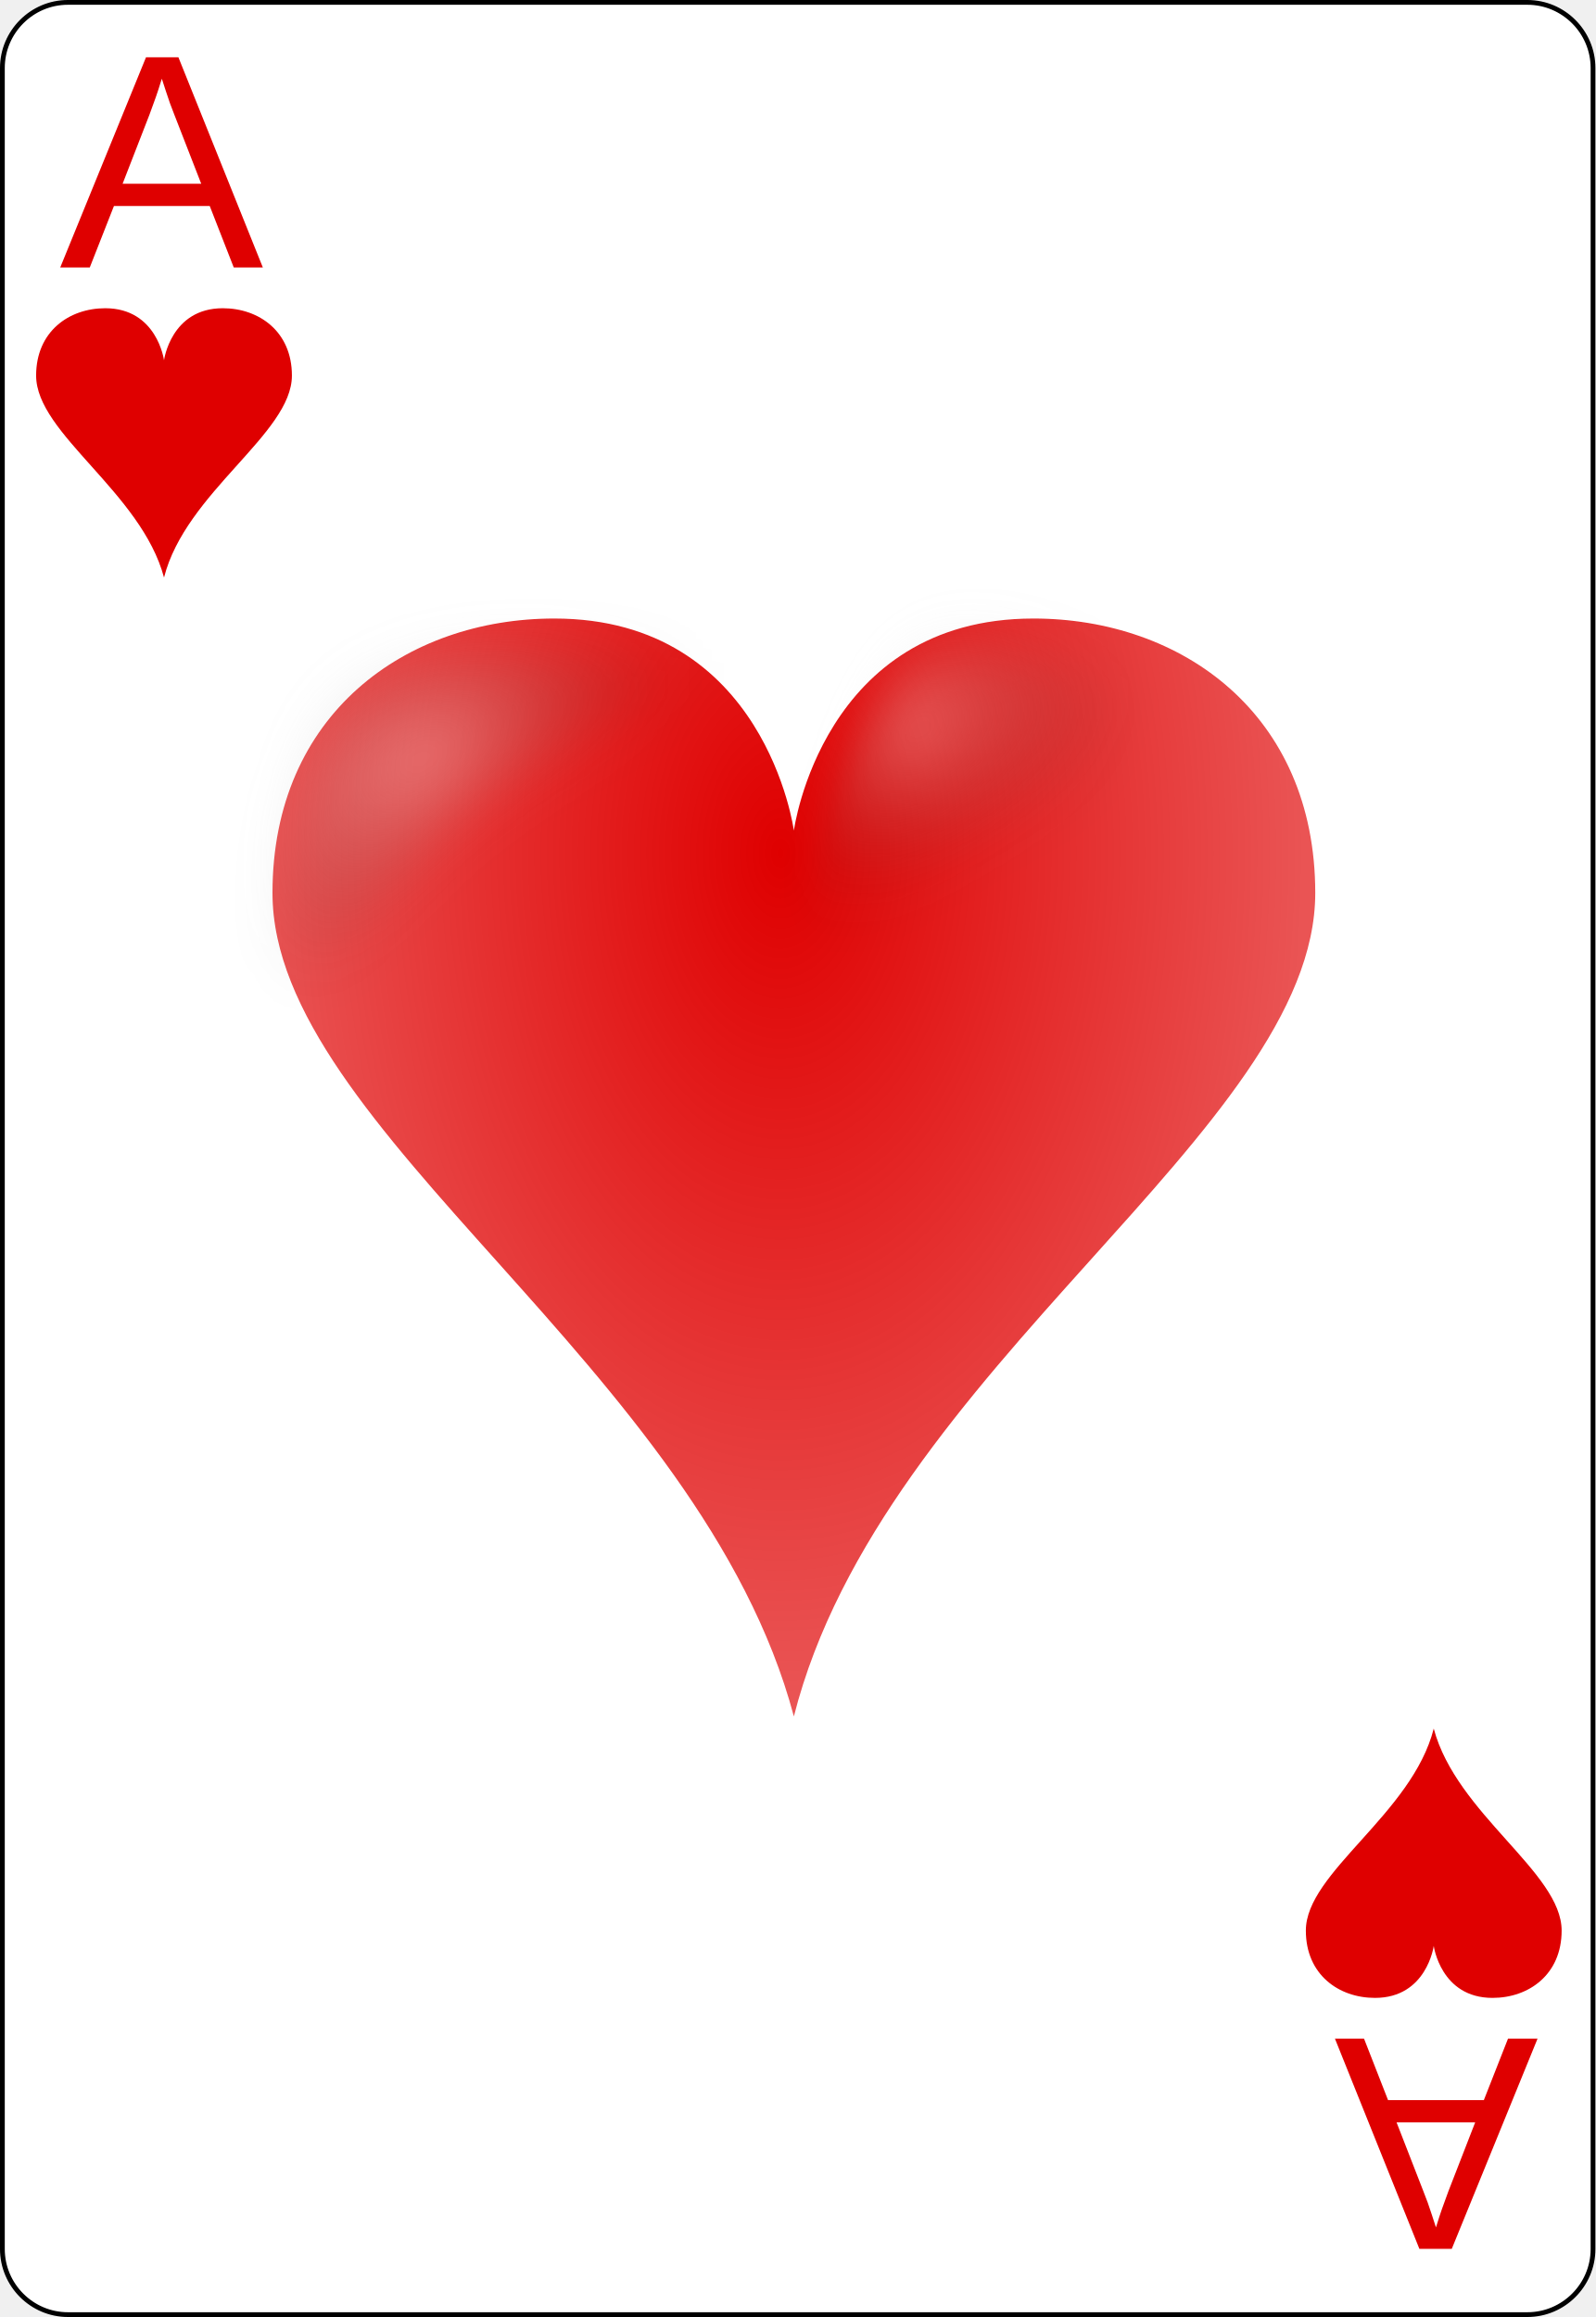
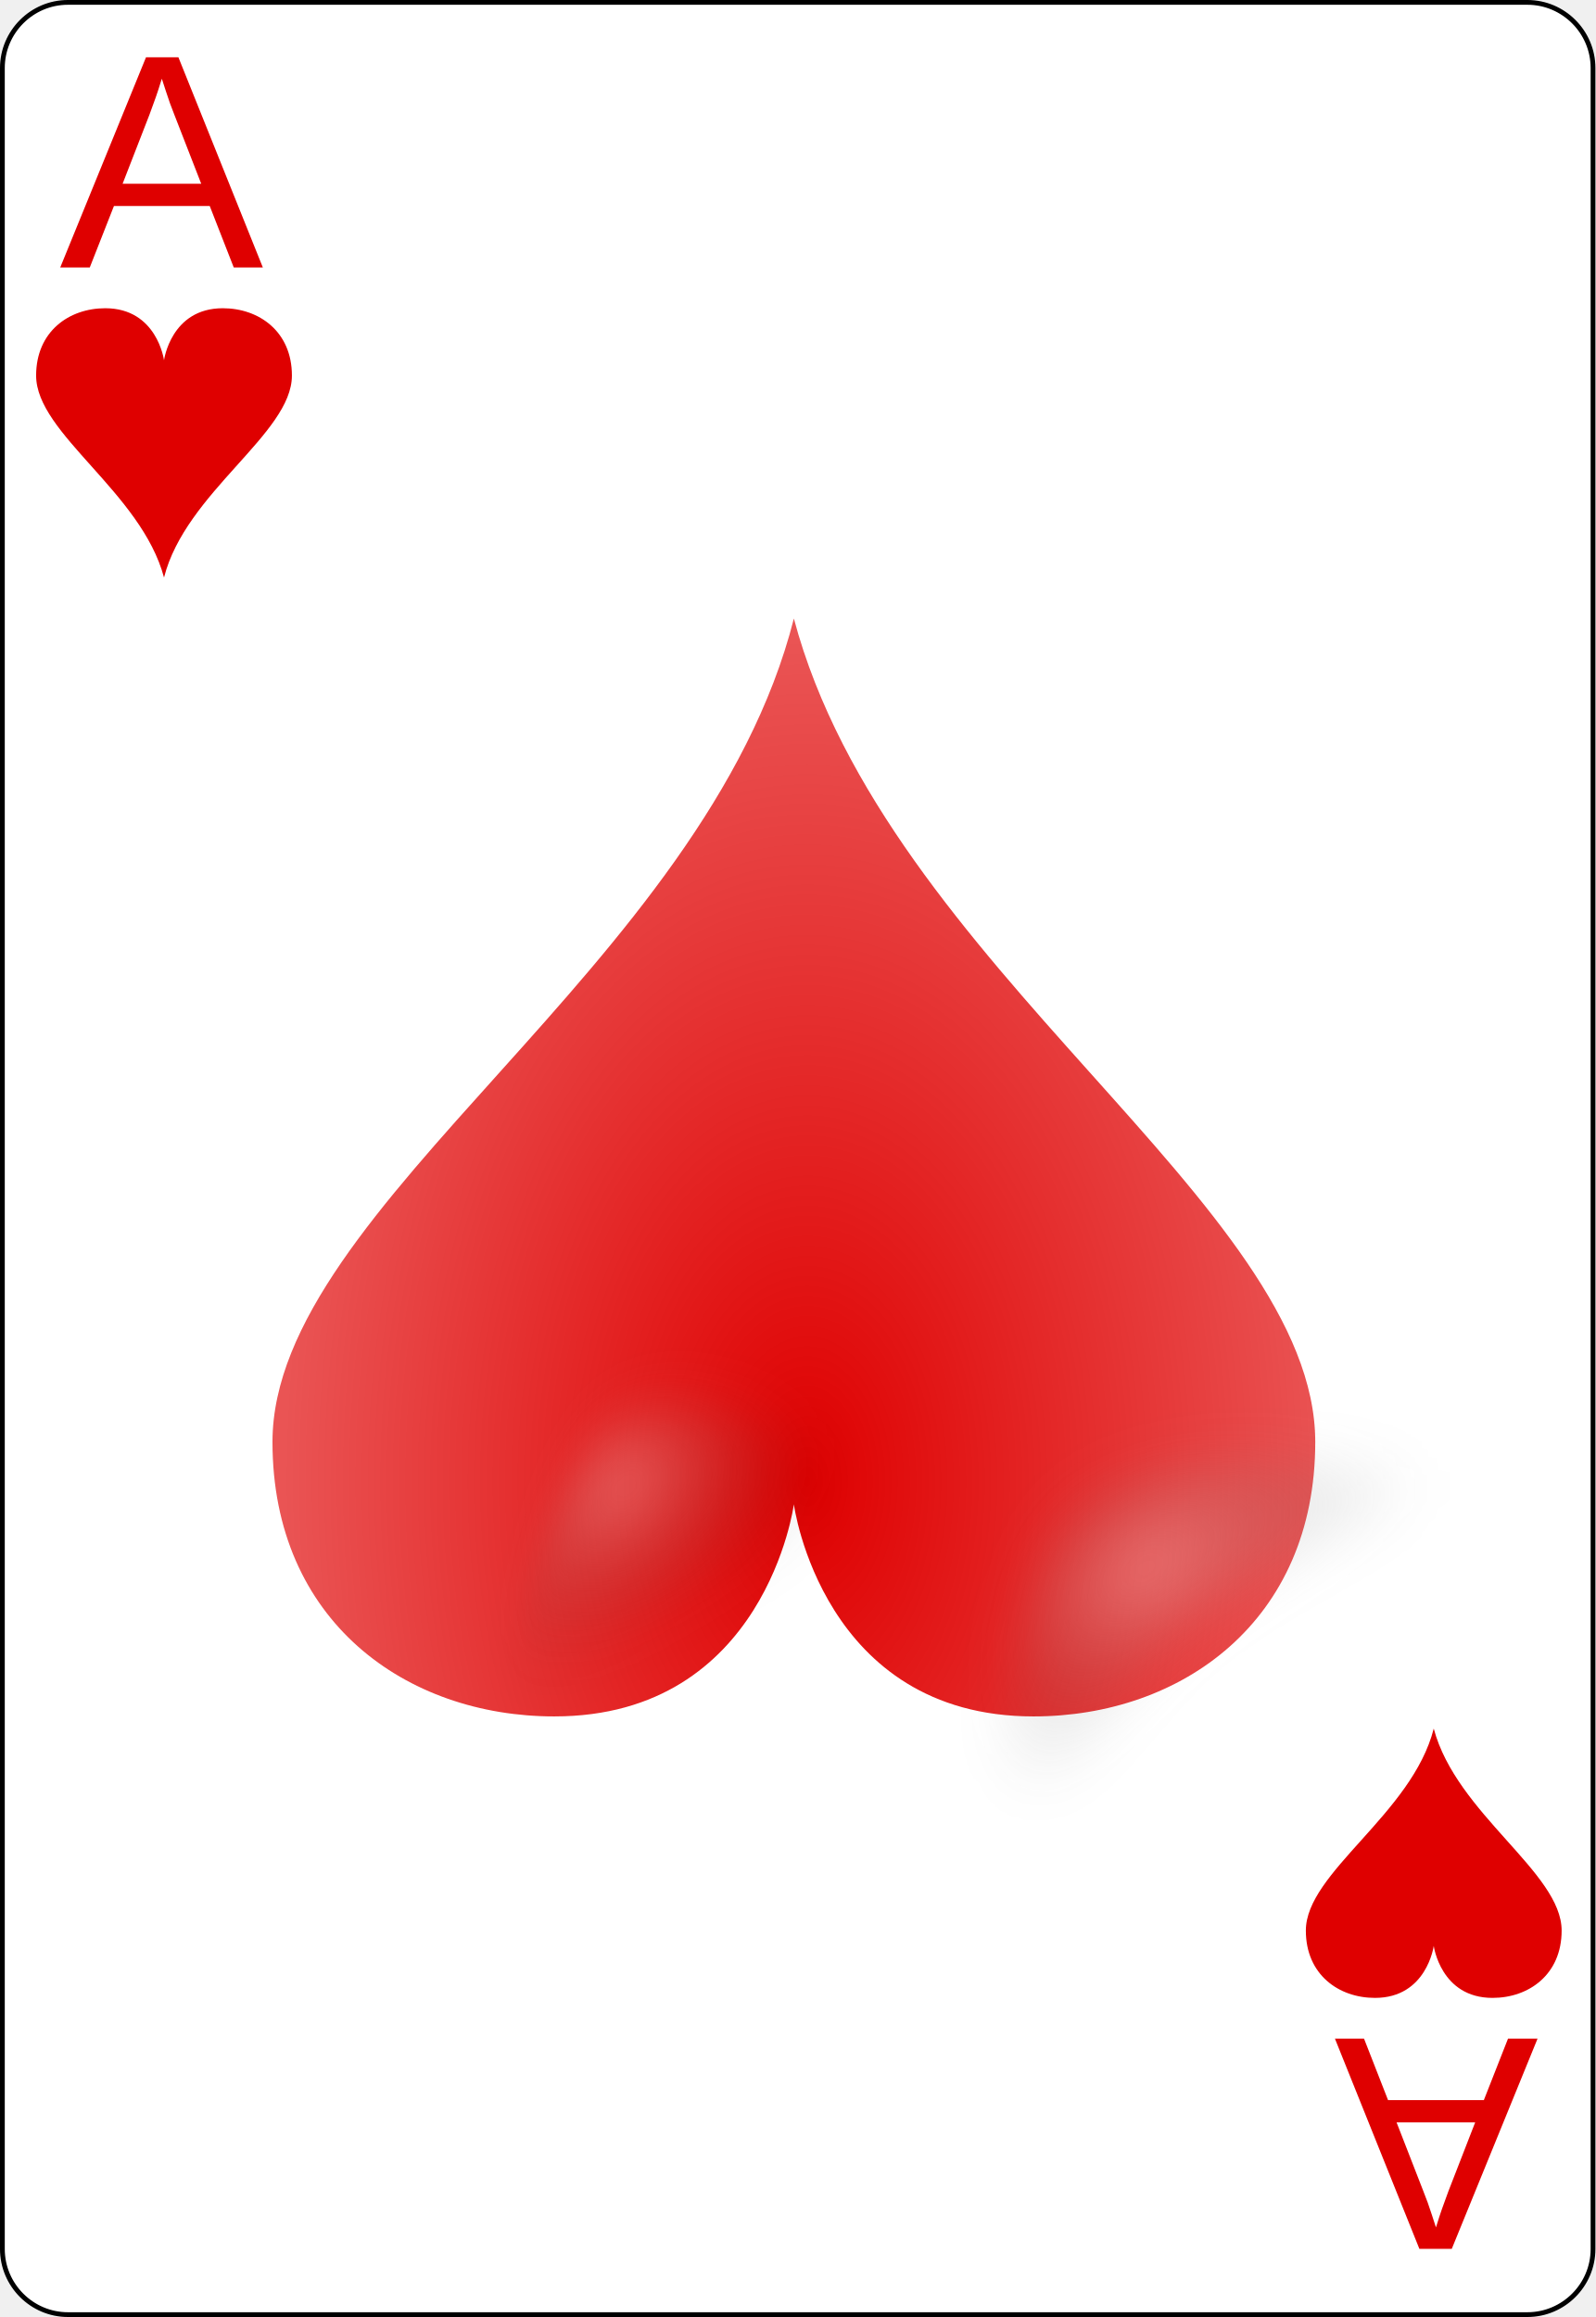
<svg xmlns="http://www.w3.org/2000/svg" xmlns:xlink="http://www.w3.org/1999/xlink" viewBox="0 0 167.087 242.667" xml:space="preserve" id="svg2" version="1.1">
  <defs id="defs41">
    <radialGradient xlink:href="#linearGradient3773" id="radialGradient3781" cx="-0.158" cy="-8.835" fx="-0.158" fy="-8.835" r="8" gradientTransform="matrix(-1.584269,-0.02349808,0.03071979,-2.477574,-0.2485638,-26.71351)" gradientUnits="userSpaceOnUse" />
    <linearGradient id="linearGradient3773">
      <stop style="stop-color:#000000;stop-opacity:1;" offset="0" id="stop3775" />
      <stop style="stop-color:#000000;stop-opacity:0.649;" offset="1" id="stop3777" />
    </linearGradient>
    <radialGradient xlink:href="#linearGradient3773" id="radialGradient3957" cx="-0.158" cy="-8.835" fx="-0.158" fy="-8.835" r="8" gradientTransform="matrix(-1.584269,-0.02349808,0.03071979,-2.477574,-0.2485638,-26.71351)" gradientUnits="userSpaceOnUse" />
    <linearGradient id="linearGradient3959">
      <stop style="stop-color:#000000;stop-opacity:1;" offset="0" id="stop3961" />
      <stop style="stop-color:#000000;stop-opacity:0.649;" offset="1" id="stop3963" />
    </linearGradient>
    <radialGradient r="81.903" fy="509.476" fx="168.025" cy="509.476" cx="168.025" gradientTransform="matrix(1.25656,-0.7774064,0.3366382,0.5361257,-221.2021,359.2426)" gradientUnits="userSpaceOnUse" id="radialGradient3975" xlink:href="#linearGradient3784-4" />
    <linearGradient id="linearGradient3784-4">
      <stop style="stop-color:#ffffff;stop-opacity:0.435;" offset="0" id="stop3786-8" />
      <stop style="stop-color:#000000;stop-opacity:0;" offset="1" id="stop3788-6" />
    </linearGradient>
    <radialGradient xlink:href="#linearGradient3784-4-5" id="radialGradient3929" gradientUnits="userSpaceOnUse" gradientTransform="matrix(1.25656,-0.7774064,0.3366382,0.5361257,-221.2021,359.2426)" cx="168.025" cy="509.476" fx="168.025" fy="509.476" r="81.903" />
    <linearGradient id="linearGradient3784-4-5">
      <stop style="stop-color:#ffffff;stop-opacity:0.489;" offset="0" id="stop3786-8-0" />
      <stop style="stop-color:#000000;stop-opacity:0;" offset="1" id="stop3788-6-3" />
    </linearGradient>
    <radialGradient xlink:href="#linearGradient3784-4-1" id="radialGradient3927" gradientUnits="userSpaceOnUse" gradientTransform="matrix(1.25656,-0.7774064,0.3366382,0.5361257,-221.2021,359.2426)" cx="168.025" cy="509.476" fx="168.025" fy="509.476" r="81.903" />
    <linearGradient id="linearGradient3784-4-1">
      <stop style="stop-color:#ffffff;stop-opacity:0.237;" offset="0" id="stop3786-8-03" />
      <stop style="stop-color:#000000;stop-opacity:0;" offset="1" id="stop3788-6-6" />
    </linearGradient>
    <radialGradient xlink:href="#linearGradient3768" id="radialGradient3776" cx="-0.206" cy="-4.579" fx="-0.206" fy="-4.579" r="8" gradientTransform="matrix(-1,0,0,-1.720176,-0.4120407,-13.02719)" gradientUnits="userSpaceOnUse" />
    <linearGradient id="linearGradient3768">
      <stop style="stop-color:#df0000;stop-opacity:1;" offset="0" id="stop3770" />
      <stop style="stop-color:#df0000;stop-opacity:0.672;" offset="1" id="stop3772" />
    </linearGradient>
    <radialGradient r="81.903" fy="511.223" fx="171.487" cy="511.223" cx="171.487" gradientTransform="matrix(1.152989,-0.6739155,0.3948202,0.6754904,-233.6326,270.4008)" gradientUnits="userSpaceOnUse" id="radialGradient4013" xlink:href="#linearGradient3784-4-6" />
    <linearGradient id="linearGradient3784-4-6">
      <stop style="stop-color:#ffffff;stop-opacity:0.313;" offset="0" id="stop3786-8-8" />
      <stop style="stop-color:#000000;stop-opacity:0;" offset="1" id="stop3788-6-8" />
    </linearGradient>
    <filter color-interpolation-filters="sRGB" id="filter3834-6" x="-0.139" width="1.279" y="-0.162" height="1.325">
      <feGaussianBlur stdDeviation="9.511" id="feGaussianBlur3836-6" />
    </filter>
    <radialGradient r="81.903" fy="492.632" fx="159.354" cy="492.632" cx="159.354" gradientTransform="matrix(1.089478,-0.715138,0.4464527,0.6562658,-244.9333,290.9185)" gradientUnits="userSpaceOnUse" id="radialGradient4013-8" xlink:href="#linearGradient3784-4-2" />
    <linearGradient id="linearGradient3784-4-2">
      <stop style="stop-color:#ffffff;stop-opacity:0.29;" offset="0" id="stop3786-8-1" />
      <stop style="stop-color:#000000;stop-opacity:0;" offset="1" id="stop3788-6-5" />
    </linearGradient>
    <filter color-interpolation-filters="sRGB" id="filter3834-6-3" x="-0.139" width="1.279" y="-0.162" height="1.325">
      <feGaussianBlur stdDeviation="9.511" id="feGaussianBlur3836-6-3" />
    </filter>
    <radialGradient r="81.903" fy="492.632" fx="159.354" cy="492.632" cx="159.354" gradientTransform="matrix(1.089478,-0.715138,0.4464527,0.6562658,-244.9333,290.9185)" gradientUnits="userSpaceOnUse" id="radialGradient3073" xlink:href="#linearGradient3784-4-2" />
  </defs>
  <g id="Layer_x0020_1" style="fill-rule:nonzero;clip-rule:nonzero;stroke:#000000;stroke-miterlimit:4;">
    <path style="fill:#FFFFFF;stroke-width:0.5;" d="M166.837,235.548c0,3.777-3.087,6.869-6.871,6.869H7.111c-3.775,0-6.861-3.092-6.861-6.869V7.12C0.25,3.343,3.336,0.25,7.111,0.25h152.855    c3.784,0,6.871,3.093,6.871,6.87v228.428z" id="path5" />
    <g style="stroke:none;" id="g7">
      <g id="g9">
				
			</g>
    </g>
    <g id="g15">
			
		</g>
    <g id="g19">
			
		</g>
    <g style="stroke:none;" id="g23">
      <g id="g25">
				
			</g>
    </g>
    <g style="stroke:none;" id="g31">
      <g id="g33">
				
			</g>
    </g>
  </g>
  <text xml:space="preserve" style="font-size:32px;font-style:normal;font-weight:normal;line-height:125%;letter-spacing:0px;word-spacing:0px;fill:#df0000;fill-opacity:1;stroke:none;font-family:Bitstream Vera Sans" x="6.246" y="28.013" id="text3788">
    <tspan id="tspan3790" x="6.246" y="28.013" style="font-style:normal;font-variant:normal;font-weight:normal;font-stretch:normal;font-family:Arial;-inkscape-font-specification:Arial;fill:#df0000;fill-opacity:1">A</tspan>
  </text>
  <g transform="matrix(0.1968698,0,0,0.1968698,11.54991,16.86967)" id="g3036">
-     <g style="stroke:none" id="layer1-9" transform="matrix(34.67063,0,0,32.44841,363.6508,535.3979)">
+     <g style="stroke:none" id="layer1-9" transform="matrix(34.67063,0,0,32.44841,363.6508,535.3979) rotate(180)">
      <path d="M 3.676,-9 C 0.433,-9 0,-5.523 0,-5.523 0,-5.523 -0.433,-9 -3.676,-9 -5.946,-9 -8,-7.441 -8,-4.5 -8,-0.614 -1.421,3.294 0,9 1.352,3.299 8,-0.614 8,-4.5 8,-7.441 5.946,-9 3.676,-9 z" id="hl" style="fill:url(#radialGradient3776);fill-opacity:1;stroke:none" />
    </g>
-     <path transform="matrix(1.484247,0,0,1.537104,-80.68896,-450.5936)" id="path3762-6-4" d="m 117.301,604.266 c 0,0 -8.068,-94.95 22.857,-122.857 34.761,-31.369 140,-11.429 140,-11.429 0,0 -71.54,24.838 -100,48.571 -27.21,22.692 -62.857,85.714 -62.857,85.714 z" style="fill:url(#radialGradient4013);fill-opacity:1;stroke:none;filter:url(#filter3834-6)" />
-     <path transform="matrix(1.153293,0.3378255,-0.3292825,1.401643,422.9377,-451.9048)" id="path3762-6-2-3" d="m 117.301,604.266 c 0,0 -8.068,-94.95 22.857,-122.857 34.761,-31.369 140,-11.429 140,-11.429 0,0 -63.093,37.071 -91.553,60.804 -27.21,22.692 -71.305,73.481 -71.305,73.481 z" style="fill:url(#radialGradient3073);fill-opacity:1;stroke:none;filter:url(#filter3834-6-3)" />
+     <path transform="matrix(1.484247,0,0,1.537104,-80.68896,-450.5936) translate(260, 280)" id="path3762-6-4" d="m 117.301,604.266 c 0,0 -8.068,-94.95 22.857,-122.857 34.761,-31.369 140,-11.429 140,-11.429 0,0 -71.54,24.838 -100,48.571 -27.21,22.692 -62.857,85.714 -62.857,85.714 z" style="fill:url(#radialGradient4013);fill-opacity:1;stroke:none;filter:url(#filter3834-6)" />
+     <path transform="matrix(1.153293,0.3378255,-0.3292825,1.401643,422.9377,-451.9048) translate(-50, 300)" id="path3762-6-2-3" d="m 117.301,604.266 c 0,0 -8.068,-94.95 22.857,-122.857 34.761,-31.369 140,-11.429 140,-11.429 0,0 -63.093,37.071 -91.553,60.804 -27.21,22.692 -71.305,73.481 -71.305,73.481 z" style="fill:url(#radialGradient3073);fill-opacity:1;stroke:none;filter:url(#filter3834-6-3)" />
  </g>
  <g transform="matrix(1.674307,0,0,1.566992,17.17751,46.38532)" id="layer1-9-6" style="fill:#df0000;fill-opacity:1">
    <path style="fill:#df0000;fill-opacity:1" id="hl-8" d="M 3.676,-9 C 0.433,-9 0,-5.523 0,-5.523 0,-5.523 -0.433,-9 -3.676,-9 -5.946,-9 -8,-7.441 -8,-4.5 -8,-0.614 -1.421,3.294 0,9 1.352,3.299 8,-0.614 8,-4.5 8,-7.441 5.946,-9 3.676,-9 z" />
  </g>
  <text xml:space="preserve" style="font-size:32px;font-style:normal;font-weight:normal;line-height:125%;letter-spacing:0px;word-spacing:0px;fill:#df0000;fill-opacity:1;stroke:none;font-family:Bitstream Vera Sans" x="-161.088" y="-213.515" id="text3788-4" transform="scale(-1,-1)">
    <tspan id="tspan3790-3" x="-161.088" y="-213.515" style="font-style:normal;font-variant:normal;font-weight:normal;font-stretch:normal;fill:#df0000;fill-opacity:1;font-family:Arial;-inkscape-font-specification:Arial">A</tspan>
  </text>
  <g transform="matrix(-1.674307,0,0,-1.566992,150.156,195.1431)" id="layer1-9-6-5" style="fill:#df0000;fill-opacity:1">
    <path style="fill:#df0000;fill-opacity:1" id="hl-8-1" d="M 3.676,-9 C 0.433,-9 0,-5.523 0,-5.523 0,-5.523 -0.433,-9 -3.676,-9 -5.946,-9 -8,-7.441 -8,-4.5 -8,-0.614 -1.421,3.294 0,9 1.352,3.299 8,-0.614 8,-4.5 8,-7.441 5.946,-9 3.676,-9 z" />
  </g>
</svg>
